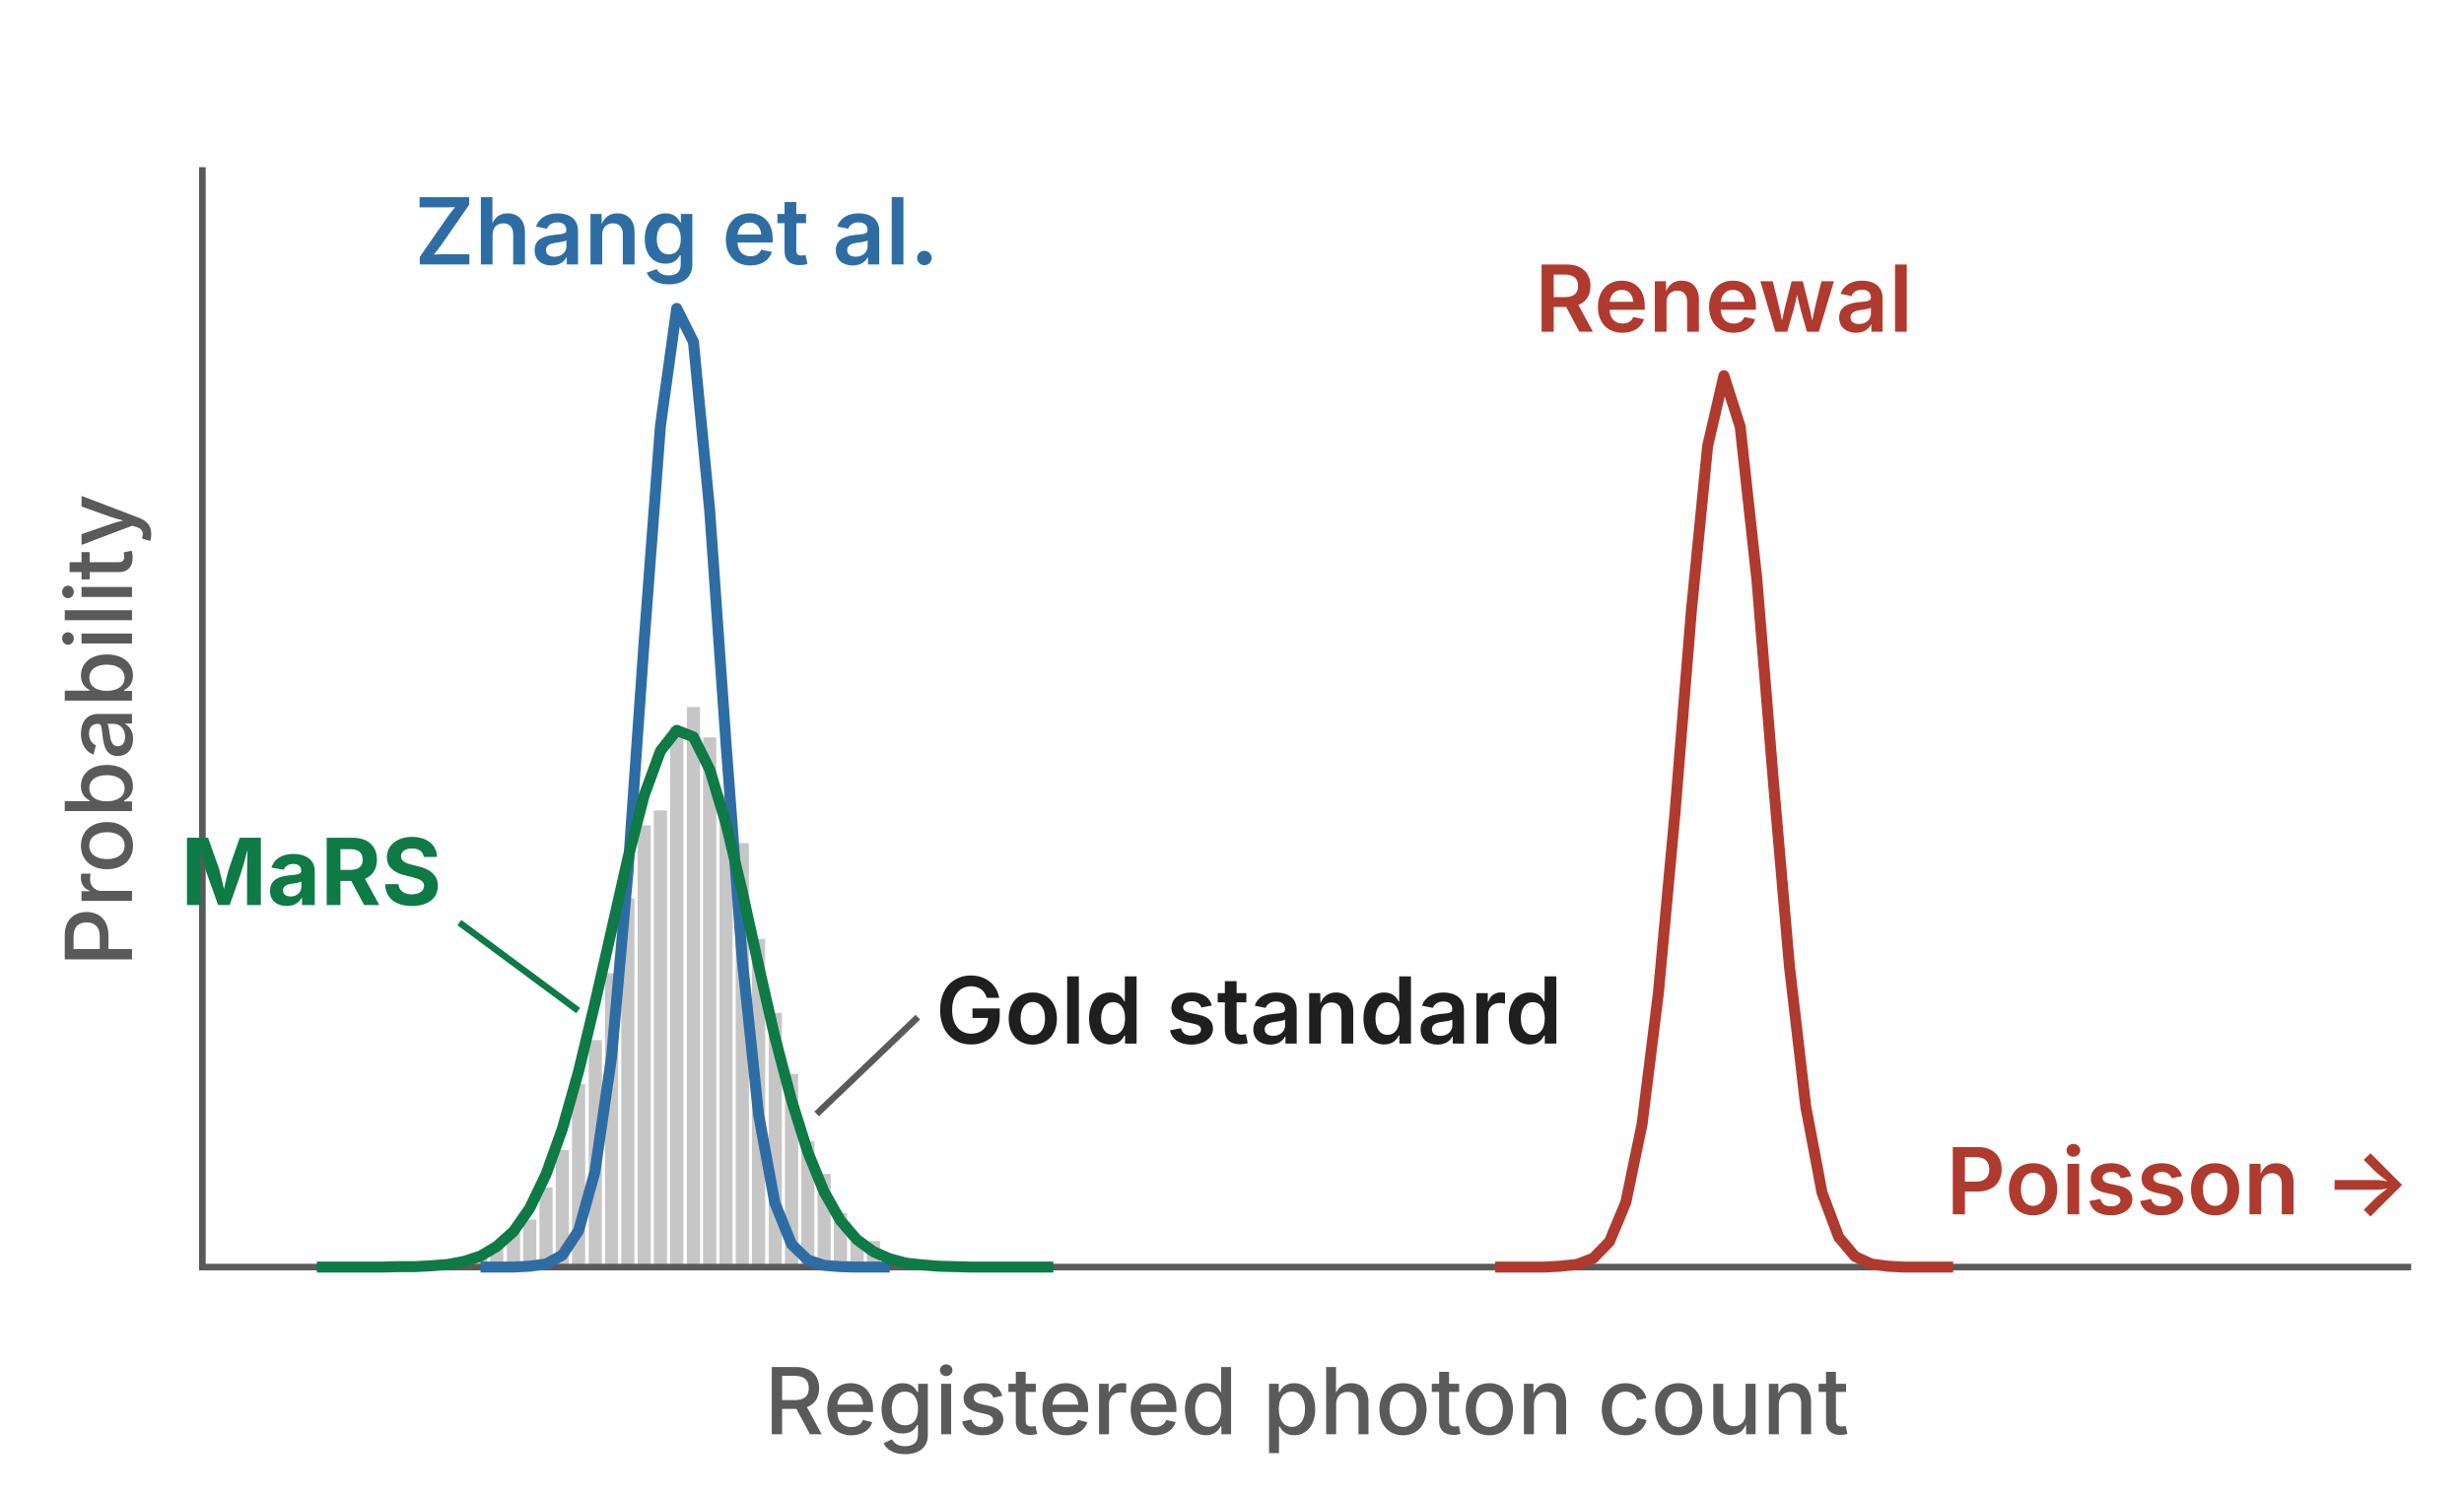
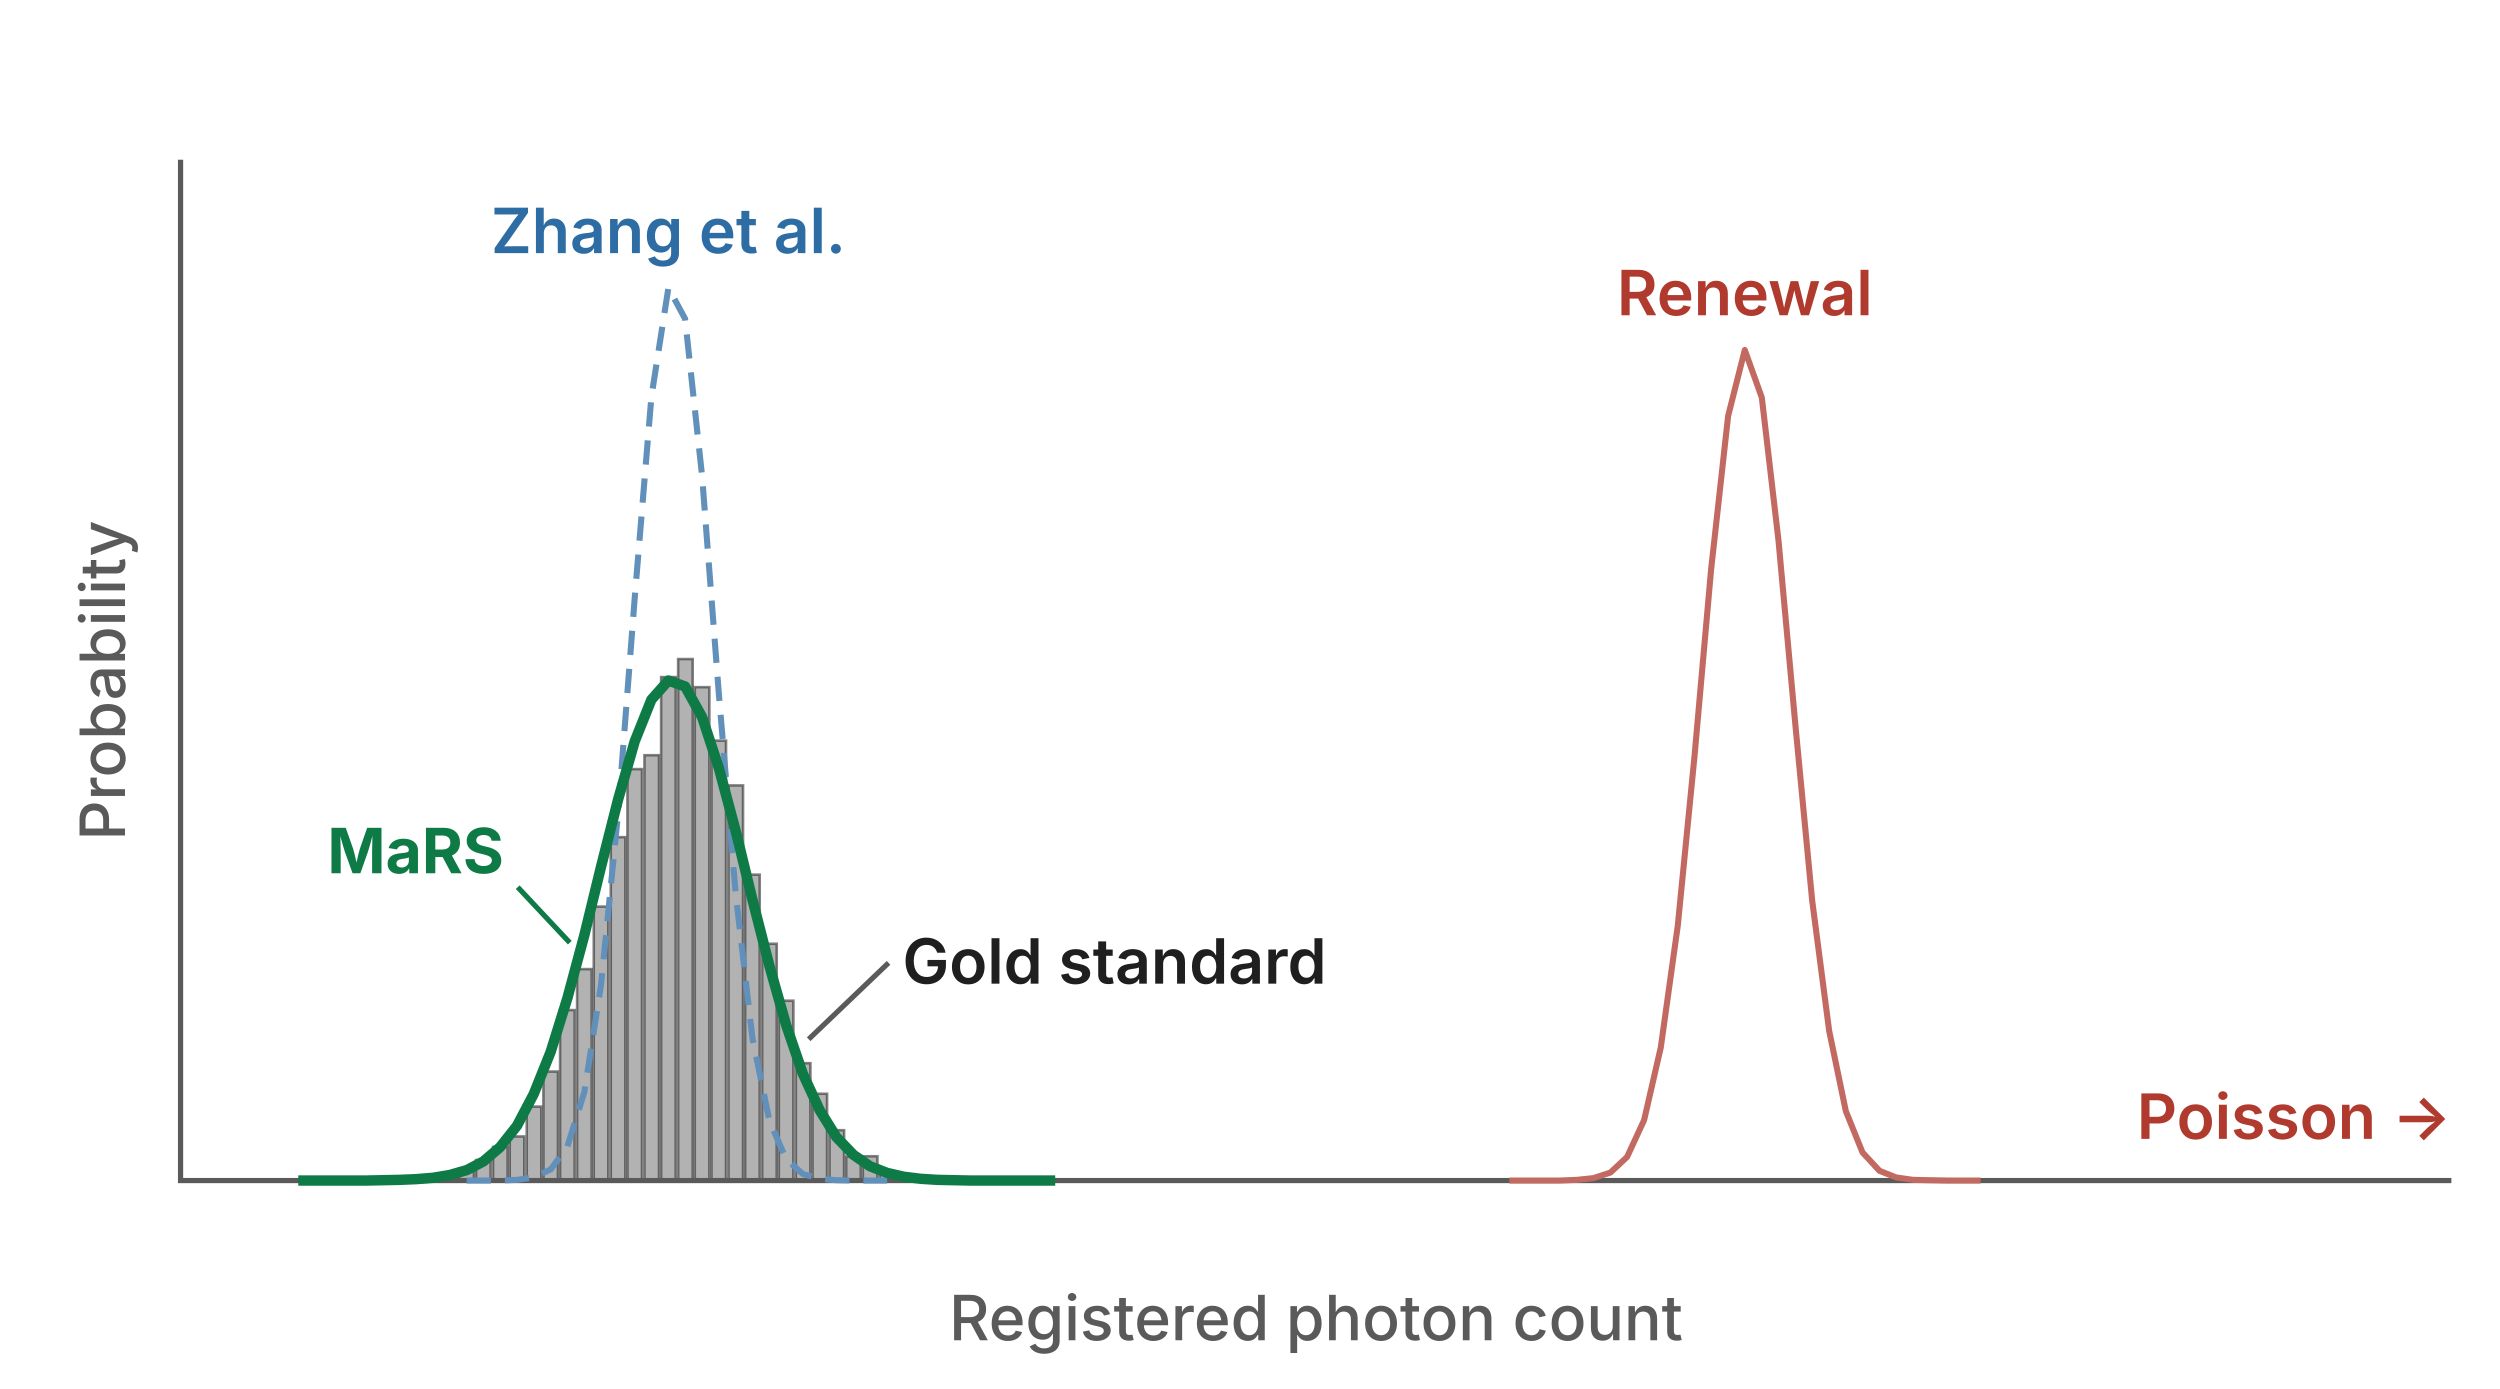
- <svg xmlns="http://www.w3.org/2000/svg" class="mars-count" viewBox="0 0 560 340" role="img" aria-label="Count distribution at one high-flux operating point. Bars: the sequential gold standard's histogram. The renewal model's distribution sits far to the right of it; Zhang et al.'s is centred on it but much too narrow; MaRS matches both its centre and its width. Poisson's prediction lies far off the chart to the right." font-family="Inter, Helvetica Neue, Arial, sans-serif" style="font-family: var(--font-body, Inter, 'Helvetica Neue', Arial, sans-serif)">
-   <g style="fill: var(--grey, #5A5A5A)" fill-opacity="0.34">
-     <rect x="89.1" y="287.9" width="3.0" height="0.1" />
-     <rect x="92.9" y="287.7" width="3.0" height="0.3" />
-     <rect x="96.6" y="287.7" width="3.0" height="0.3" />
-     <rect x="100.3" y="287.3" width="3.0" height="0.7" />
-     <rect x="104.0" y="287.3" width="3.0" height="0.7" />
-     <rect x="107.7" y="285.0" width="3.0" height="3.0" />
-     <rect x="111.4" y="283.0" width="3.0" height="5.0" />
-     <rect x="115.2" y="279.8" width="3.0" height="8.2" />
-     <rect x="118.9" y="277.2" width="3.0" height="10.8" />
-     <rect x="122.6" y="269.9" width="3.0" height="18.1" />
-     <rect x="126.3" y="261.4" width="3.0" height="26.6" />
-     <rect x="130.0" y="246.4" width="3.0" height="41.6" />
-     <rect x="133.8" y="236.4" width="3.0" height="51.6" />
-     <rect x="137.5" y="221.2" width="3.0" height="66.8" />
-     <rect x="141.2" y="204.2" width="3.0" height="83.8" />
-     <rect x="144.9" y="187.6" width="3.0" height="100.4" />
-     <rect x="148.6" y="184.2" width="3.0" height="103.8" />
-     <rect x="152.3" y="165.2" width="3.0" height="122.8" />
-     <rect x="156.1" y="160.7" width="3.0" height="127.3" />
-     <rect x="159.8" y="167.6" width="3.0" height="120.4" />
-     <rect x="163.5" y="180.7" width="3.0" height="107.3" />
-     <rect x="167.2" y="191.6" width="3.0" height="96.4" />
-     <rect x="170.9" y="213.4" width="3.0" height="74.6" />
-     <rect x="174.7" y="230.2" width="3.0" height="57.8" />
-     <rect x="178.4" y="244.1" width="3.0" height="43.9" />
-     <rect x="182.1" y="259.4" width="3.0" height="28.6" />
-     <rect x="185.8" y="266.8" width="3.0" height="21.2" />
-     <rect x="189.5" y="275.7" width="3.0" height="12.3" />
-     <rect x="193.3" y="282.2" width="3.0" height="5.8" />
-     <rect x="197.0" y="282.1" width="3.0" height="5.9" />
-     <rect x="200.7" y="286.2" width="3.0" height="1.8" />
-     <rect x="204.4" y="286.8" width="3.0" height="1.2" />
-     <rect x="208.1" y="287.5" width="3.0" height="0.5" />
-     <rect x="211.8" y="287.9" width="3.0" height="0.1" />
-     <rect x="223.0" y="287.9" width="3.0" height="0.1" />
+ <svg xmlns="http://www.w3.org/2000/svg" class="mars-count" viewBox="0 0 720 400" role="img" aria-label="Count distribution at one high-flux operating point. Bars: the sequential gold standard's histogram. The renewal model's distribution sits far to the right of it; Zhang et al.'s is centred on it but much too narrow; MaRS matches both its centre and its width. Poisson's prediction lies far off the chart to the right." font-family="Inter, Helvetica Neue, Arial, sans-serif" style="font-family: var(--font-body, Inter, 'Helvetica Neue', Arial, sans-serif)">
+   <style>.mars-count text{font-size:18px}@media (max-width:600px){.mars-count text{font-size:26px}}</style>
+   <g style="fill: var(--dark, #1F1F1F); stroke: var(--dark, #1F1F1F)" fill-opacity="0.34" stroke-opacity="0.55" stroke-width="0.75">
+     <rect x="108.1" y="339.8" width="4.2" height="0.2" />
+     <rect x="112.9" y="339.7" width="4.2" height="0.3" />
+     <rect x="117.7" y="339.7" width="4.2" height="0.3" />
+     <rect x="122.6" y="339.2" width="4.2" height="0.8" />
+     <rect x="127.4" y="339.2" width="4.2" height="0.8" />
+     <rect x="132.3" y="336.5" width="4.2" height="3.5" />
+     <rect x="137.1" y="334.1" width="4.2" height="5.9" />
+     <rect x="142.0" y="330.3" width="4.2" height="9.7" />
+     <rect x="146.8" y="327.3" width="4.2" height="12.7" />
+     <rect x="151.7" y="318.7" width="4.2" height="21.3" />
+     <rect x="156.5" y="308.6" width="4.2" height="31.4" />
+     <rect x="161.3" y="290.9" width="4.2" height="49.1" />
+     <rect x="166.2" y="279.1" width="4.2" height="60.9" />
+     <rect x="171.0" y="261.1" width="4.2" height="78.9" />
+     <rect x="175.9" y="241.1" width="4.2" height="98.9" />
+     <rect x="180.7" y="221.5" width="4.2" height="118.5" />
+     <rect x="185.6" y="217.5" width="4.2" height="122.5" />
+     <rect x="190.4" y="195.0" width="4.2" height="145.0" />
+     <rect x="195.3" y="189.8" width="4.2" height="150.2" />
+     <rect x="200.1" y="197.9" width="4.2" height="142.1" />
+     <rect x="204.9" y="213.3" width="4.2" height="126.7" />
+     <rect x="209.8" y="226.2" width="4.2" height="113.8" />
+     <rect x="214.6" y="251.9" width="4.2" height="88.1" />
+     <rect x="219.5" y="271.8" width="4.2" height="68.2" />
+     <rect x="224.3" y="288.2" width="4.2" height="51.8" />
+     <rect x="229.2" y="306.2" width="4.2" height="33.8" />
+     <rect x="234.0" y="315.0" width="4.2" height="25.0" />
+     <rect x="238.9" y="325.5" width="4.2" height="14.5" />
+     <rect x="243.7" y="333.1" width="4.2" height="6.9" />
+     <rect x="248.5" y="333.0" width="4.2" height="7.0" />
+     <rect x="253.4" y="337.9" width="4.2" height="2.1" />
+     <rect x="258.2" y="338.6" width="4.2" height="1.4" />
+     <rect x="263.1" y="339.4" width="4.2" height="0.6" />
+     <rect x="267.9" y="339.8" width="4.2" height="0.2" />
+     <rect x="282.5" y="339.8" width="4.2" height="0.2" />
  </g>
  <g style="stroke: var(--grey, #5A5A5A)" stroke-width="1.5" fill="none" vector-effect="non-scaling-stroke">
-     <path vector-effect="non-scaling-stroke" d="M46 38V288.0H548" />
+     <path vector-effect="non-scaling-stroke" d="M52 46V340.0H706" />
  </g>
-   <polyline class="mars-count__renewal" points="339.8,288.0 343.5,288.0 347.2,288.0 350.9,288.0 354.6,287.8 358.4,287.4 362.1,286.0 365.8,282.2 369.5,273.3 373.2,255.5 376.9,225.8 380.7,184.6 384.4,138.9 388.1,101.4 391.8,85.4 395.5,97.0 399.3,131.8 403.0,177.1 406.7,219.7 410.4,251.5 414.1,271.1 417.9,281.2 421.6,285.6 425.3,287.3 429.0,287.8 432.7,288.0 436.4,288.0 440.2,288.0 443.9,288.0" fill="none" style="stroke: var(--red, #B03A2E)" stroke-width="2.5" stroke-linejoin="round" vector-effect="non-scaling-stroke" />
-   <polyline class="mars-count__icip" points="109.2,288.0 112.9,288.0 116.7,288.0 120.4,287.8 124.1,287.3 127.8,285.3 131.5,279.7 135.2,266.4 139.0,240.2 142.7,198.4 146.4,145.8 150.1,96.8 153.8,70.1 157.6,77.7 161.3,116.1 165.0,168.9 168.7,218.2 172.4,253.3 176.1,273.4 179.9,282.8 183.6,286.4 187.3,287.6 191.0,287.9 194.7,288.0 198.5,288.0 202.2,288.0" fill="none" style="stroke: var(--blue, #2E6DA4)" stroke-width="2.5" stroke-linejoin="round" vector-effect="non-scaling-stroke" />
-   <polyline class="mars-count__ours" points="72.0,288.0 75.7,288.0 79.5,288.0 83.2,288.0 86.9,288.0 90.6,287.9 94.3,287.9 98.1,287.7 101.8,287.4 105.5,286.7 109.2,285.5 112.9,283.3 116.7,279.9 120.4,274.6 124.1,266.9 127.8,256.6 131.5,243.5 135.2,228.1 139.0,211.4 142.7,195.1 146.4,180.8 150.1,170.7 153.8,166.0 157.6,167.5 161.3,174.9 165.0,187.2 168.7,202.7 172.4,219.5 176.1,235.7 179.9,250.1 183.6,261.9 187.3,270.9 191.0,277.4 194.7,281.7 198.5,284.5 202.2,286.1 205.9,287.1 209.6,287.5 213.3,287.8 217.1,287.9 220.8,288.0 224.5,288.0 228.2,288.0 231.9,288.0 235.6,288.0 239.4,288.0" fill="none" style="stroke: var(--green, #0E7A46)" stroke-width="2.5" stroke-linejoin="round" vector-effect="non-scaling-stroke" />
-   <text x="391.8" y="75.4" text-anchor="middle" font-size="21" font-weight="600" style="fill: var(--red, #B03A2E)">Renewal</text>
-   <text x="153.8" y="60.1" text-anchor="middle" font-size="21" font-weight="600" style="fill: var(--blue, #2E6DA4)">Zhang et al.</text>
-   <path d="M104.4 209.7L131.4 229.7" style="stroke: var(--green, #0E7A46)" stroke-width="1.5" fill="none" vector-effect="non-scaling-stroke" />
-   <text x="100.4" y="205.7" text-anchor="end" font-size="21" font-weight="700" style="fill: var(--green, #0E7A46)">MaRS</text>
-   <path d="M208.6 231.2L185.6 253.2" style="stroke: var(--grey, #5A5A5A)" stroke-width="1.5" fill="none" vector-effect="non-scaling-stroke" />
-   <text x="212.6" y="237.2" text-anchor="start" font-size="21" font-weight="600" style="fill: var(--dark, #1F1F1F)">Gold standard</text>
-   <text x="548.0" y="276.0" text-anchor="end" font-size="21" font-weight="600" style="fill: var(--red, #B03A2E)">Poisson →</text>
-   <text x="297.0" y="326.0" text-anchor="middle" font-size="21" font-weight="500" style="fill: var(--grey, #5A5A5A)">Registered photon count</text>
-   <text x="0.0" y="0.0" text-anchor="middle" font-size="21" font-weight="500" style="fill: var(--grey, #5A5A5A)" transform="translate(30 166.0) rotate(-90)">Probability</text>
+   <polyline class="mars-count__renewal" points="434.7,340.0 439.6,340.0 444.4,340.0 449.2,340.0 454.1,339.8 458.9,339.3 463.8,337.7 468.6,333.2 473.5,322.6 478.3,301.7 483.2,266.6 488.0,218.0 492.8,164.0 497.7,119.8 502.5,100.8 507.4,114.5 512.2,155.6 517.1,209.1 521.9,259.3 526.8,296.9 531.6,320.0 536.4,331.9 541.3,337.2 546.1,339.1 551.0,339.8 555.8,339.9 560.7,340.0 565.5,340.0 570.4,340.0" fill="none" style="stroke: #C26A61" stroke-width="1.75" stroke-linejoin="round" vector-effect="non-scaling-stroke" />
+   <polyline class="mars-count__icip" points="134.4,340.0 139.2,340.0 144.0,340.0 148.9,339.8 153.7,339.1 158.6,336.8 163.4,330.2 168.3,314.5 173.1,283.6 178.0,234.3 182.8,172.2 187.6,114.3 192.5,82.9 197.3,91.8 202.2,137.1 207.0,199.5 211.9,257.6 216.7,299.0 221.6,322.8 226.4,333.8 231.2,338.1 236.1,339.5 240.9,339.9 245.8,340.0 250.6,340.0 255.5,340.0" fill="none" style="stroke: #6190BA" stroke-width="1.75" stroke-dasharray="7 4" stroke-linejoin="round" vector-effect="non-scaling-stroke" />
+   <polyline class="mars-count__ours" points="85.9,340.0 90.8,340.0 95.6,340.0 100.4,340.0 105.3,340.0 110.1,339.9 115.0,339.8 119.8,339.6 124.7,339.2 129.5,338.4 134.4,337.0 139.2,334.5 144.0,330.4 148.9,324.2 153.7,315.1 158.6,302.9 163.4,287.5 168.3,269.3 173.1,249.6 178.0,230.3 182.8,213.5 187.6,201.5 192.5,196.0 197.3,197.7 202.2,206.5 207.0,221.1 211.9,239.4 216.7,259.1 221.6,278.2 226.4,295.2 231.2,309.2 236.1,319.8 240.9,327.5 245.8,332.6 250.6,335.9 255.5,337.8 260.3,338.9 265.2,339.5 270.0,339.8 274.8,339.9 279.7,340.0 284.5,340.0 289.4,340.0 294.2,340.0 299.1,340.0 303.9,340.0" fill="none" style="stroke: var(--green, #0E7A46)" stroke-width="3.0" stroke-linejoin="round" vector-effect="non-scaling-stroke" />
+   <text x="502.5" y="90.8" text-anchor="middle" font-size="18" font-weight="600" style="fill: var(--red, #B03A2E)">Renewal</text>
+   <text x="192.5" y="72.9" text-anchor="middle" font-size="18" font-weight="600" style="fill: var(--blue, #2E6DA4)">Zhang et al.</text>
+   <path d="M149.1 255.5L164.1 271.5" style="stroke: var(--green, #0E7A46)" stroke-width="1.5" fill="none" vector-effect="non-scaling-stroke" />
+   <text x="145.1" y="251.5" text-anchor="end" font-size="18" font-weight="700" style="fill: var(--green, #0E7A46)">MaRS</text>
+   <path d="M255.9 277.3L232.9 299.3" style="stroke: var(--grey, #5A5A5A)" stroke-width="1.5" fill="none" vector-effect="non-scaling-stroke" />
+   <text x="259.9" y="283.3" text-anchor="start" font-size="18" font-weight="600" style="fill: var(--dark, #1F1F1F)">Gold standard</text>
+   <text x="706.0" y="328.0" text-anchor="end" font-size="18" font-weight="600" style="fill: var(--red, #B03A2E)">Poisson →</text>
+   <text x="379.0" y="386.0" text-anchor="middle" font-size="18" font-weight="500" style="fill: var(--grey, #5A5A5A)">Registered photon count</text>
+   <text x="0.0" y="0.0" text-anchor="middle" font-size="18" font-weight="500" style="fill: var(--grey, #5A5A5A)" transform="translate(36 196.0) rotate(-90)">Probability</text>
</svg>
